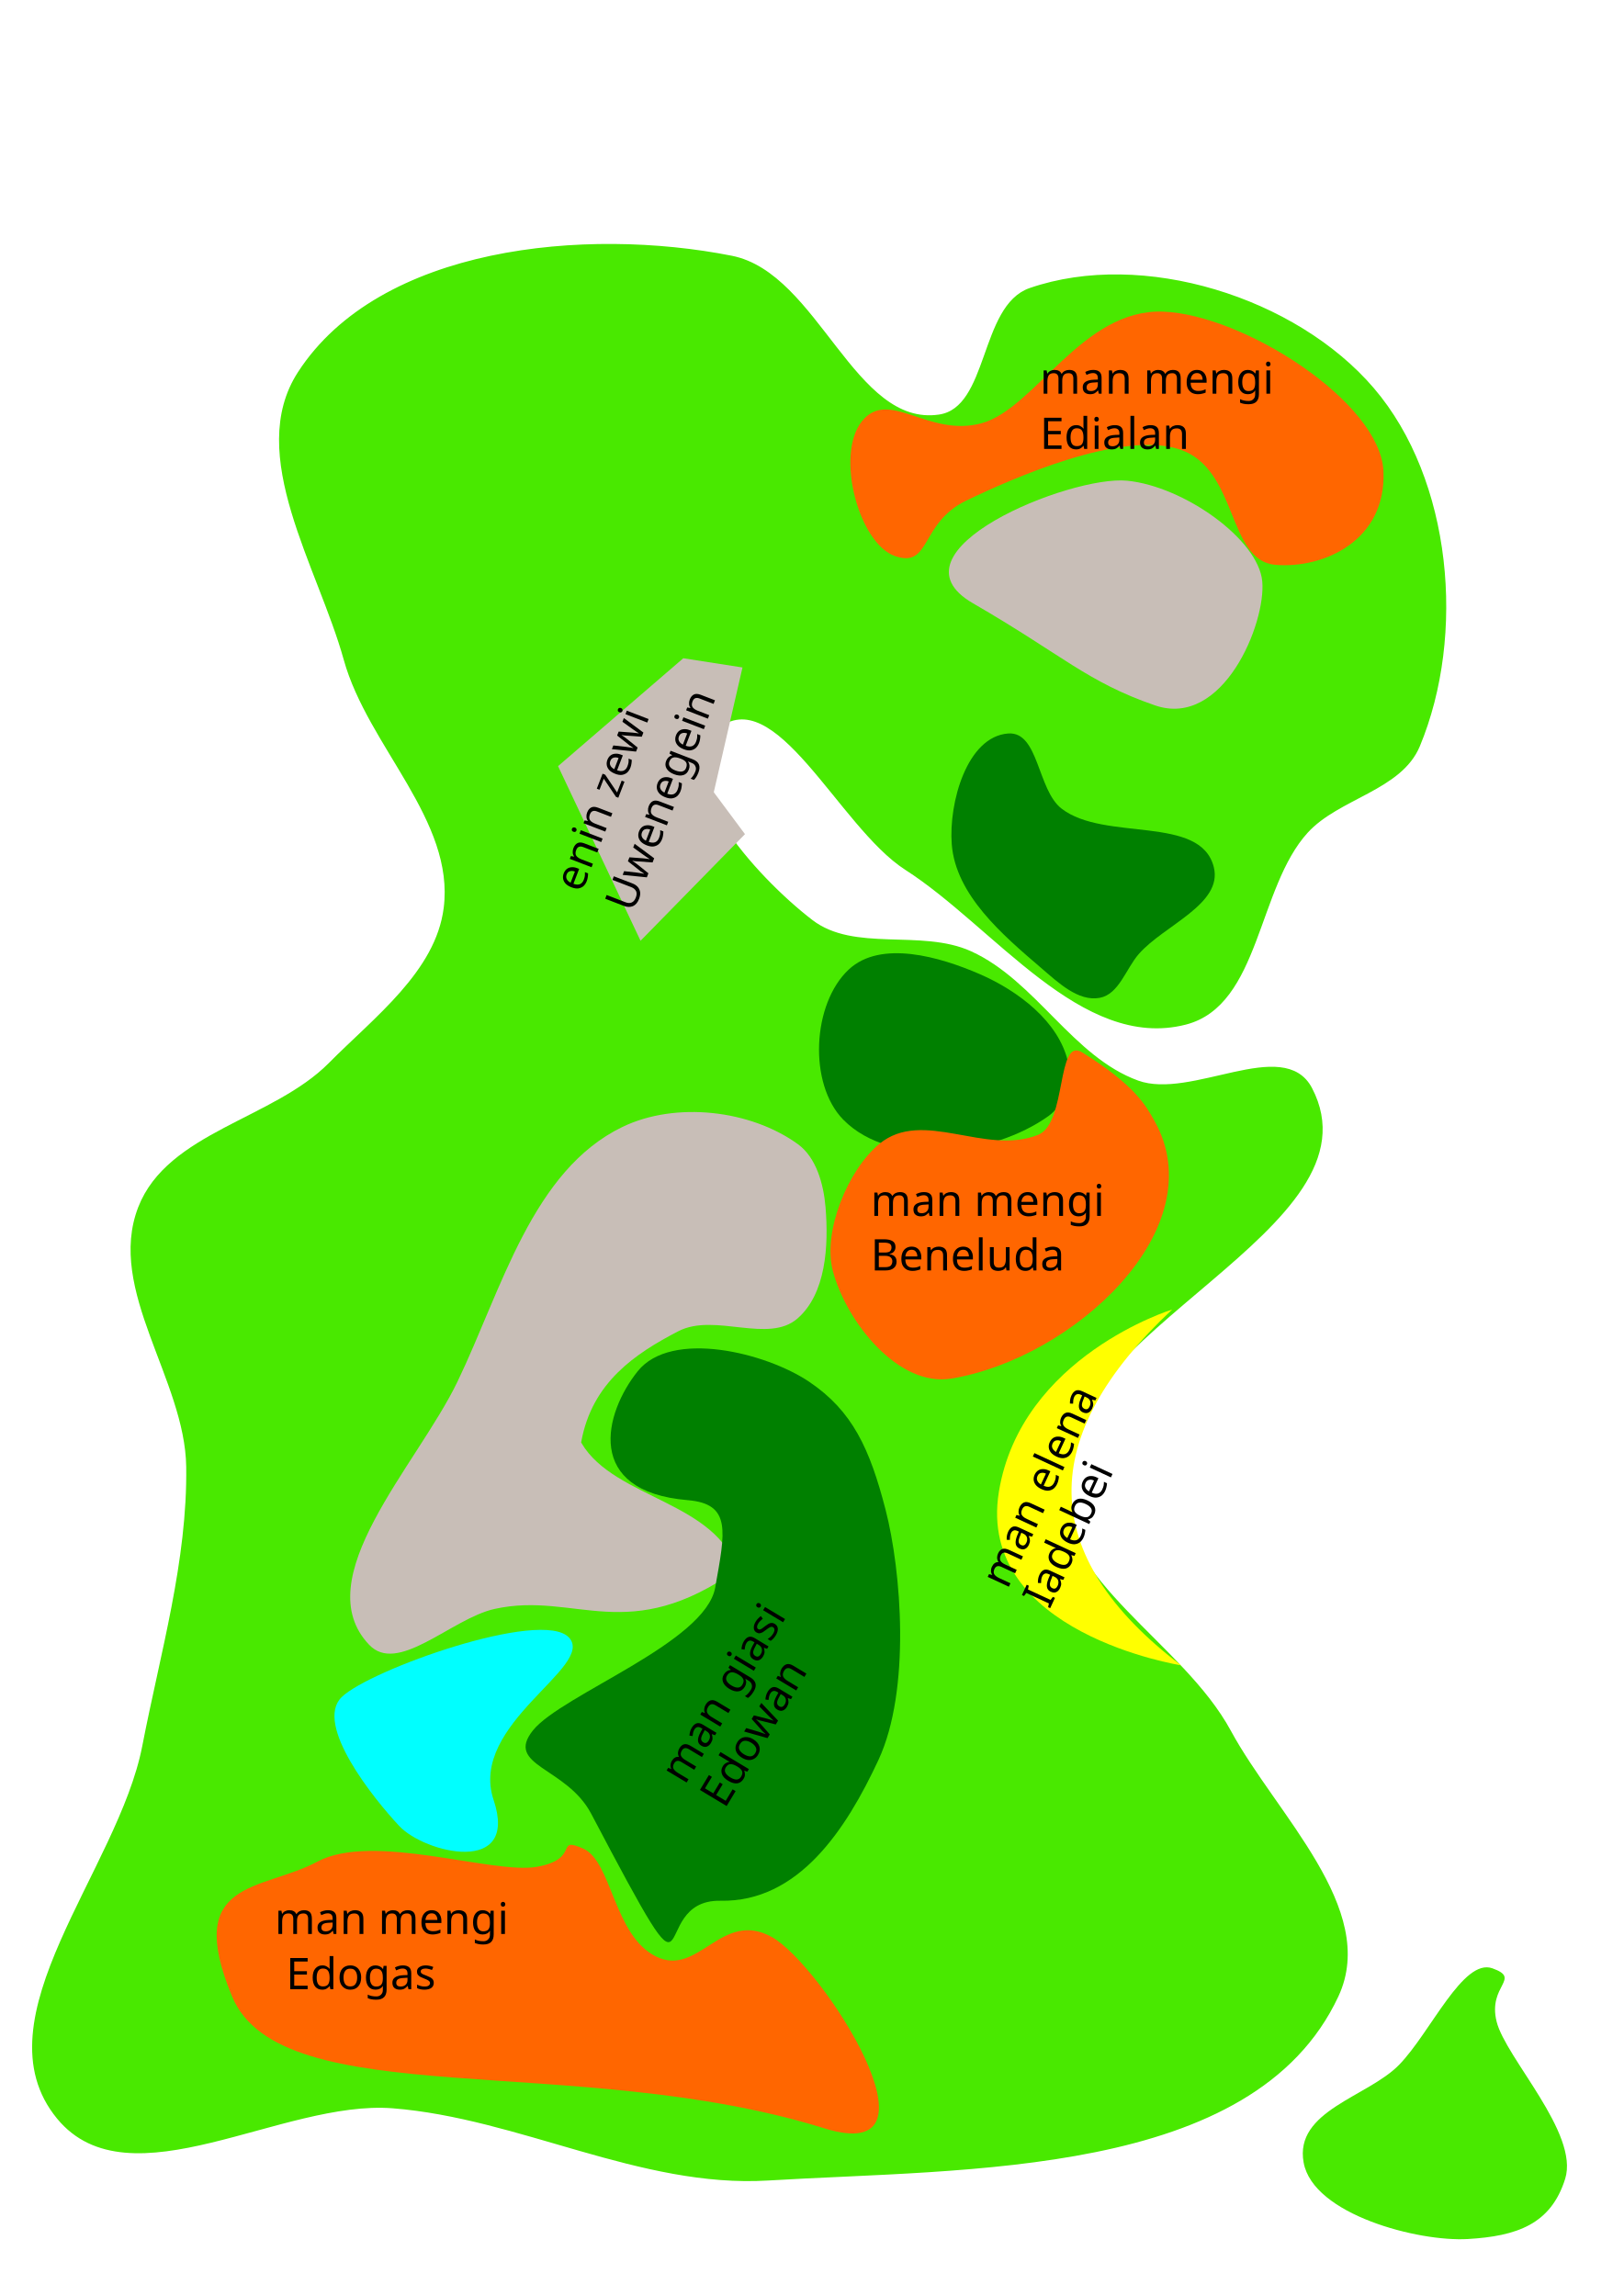
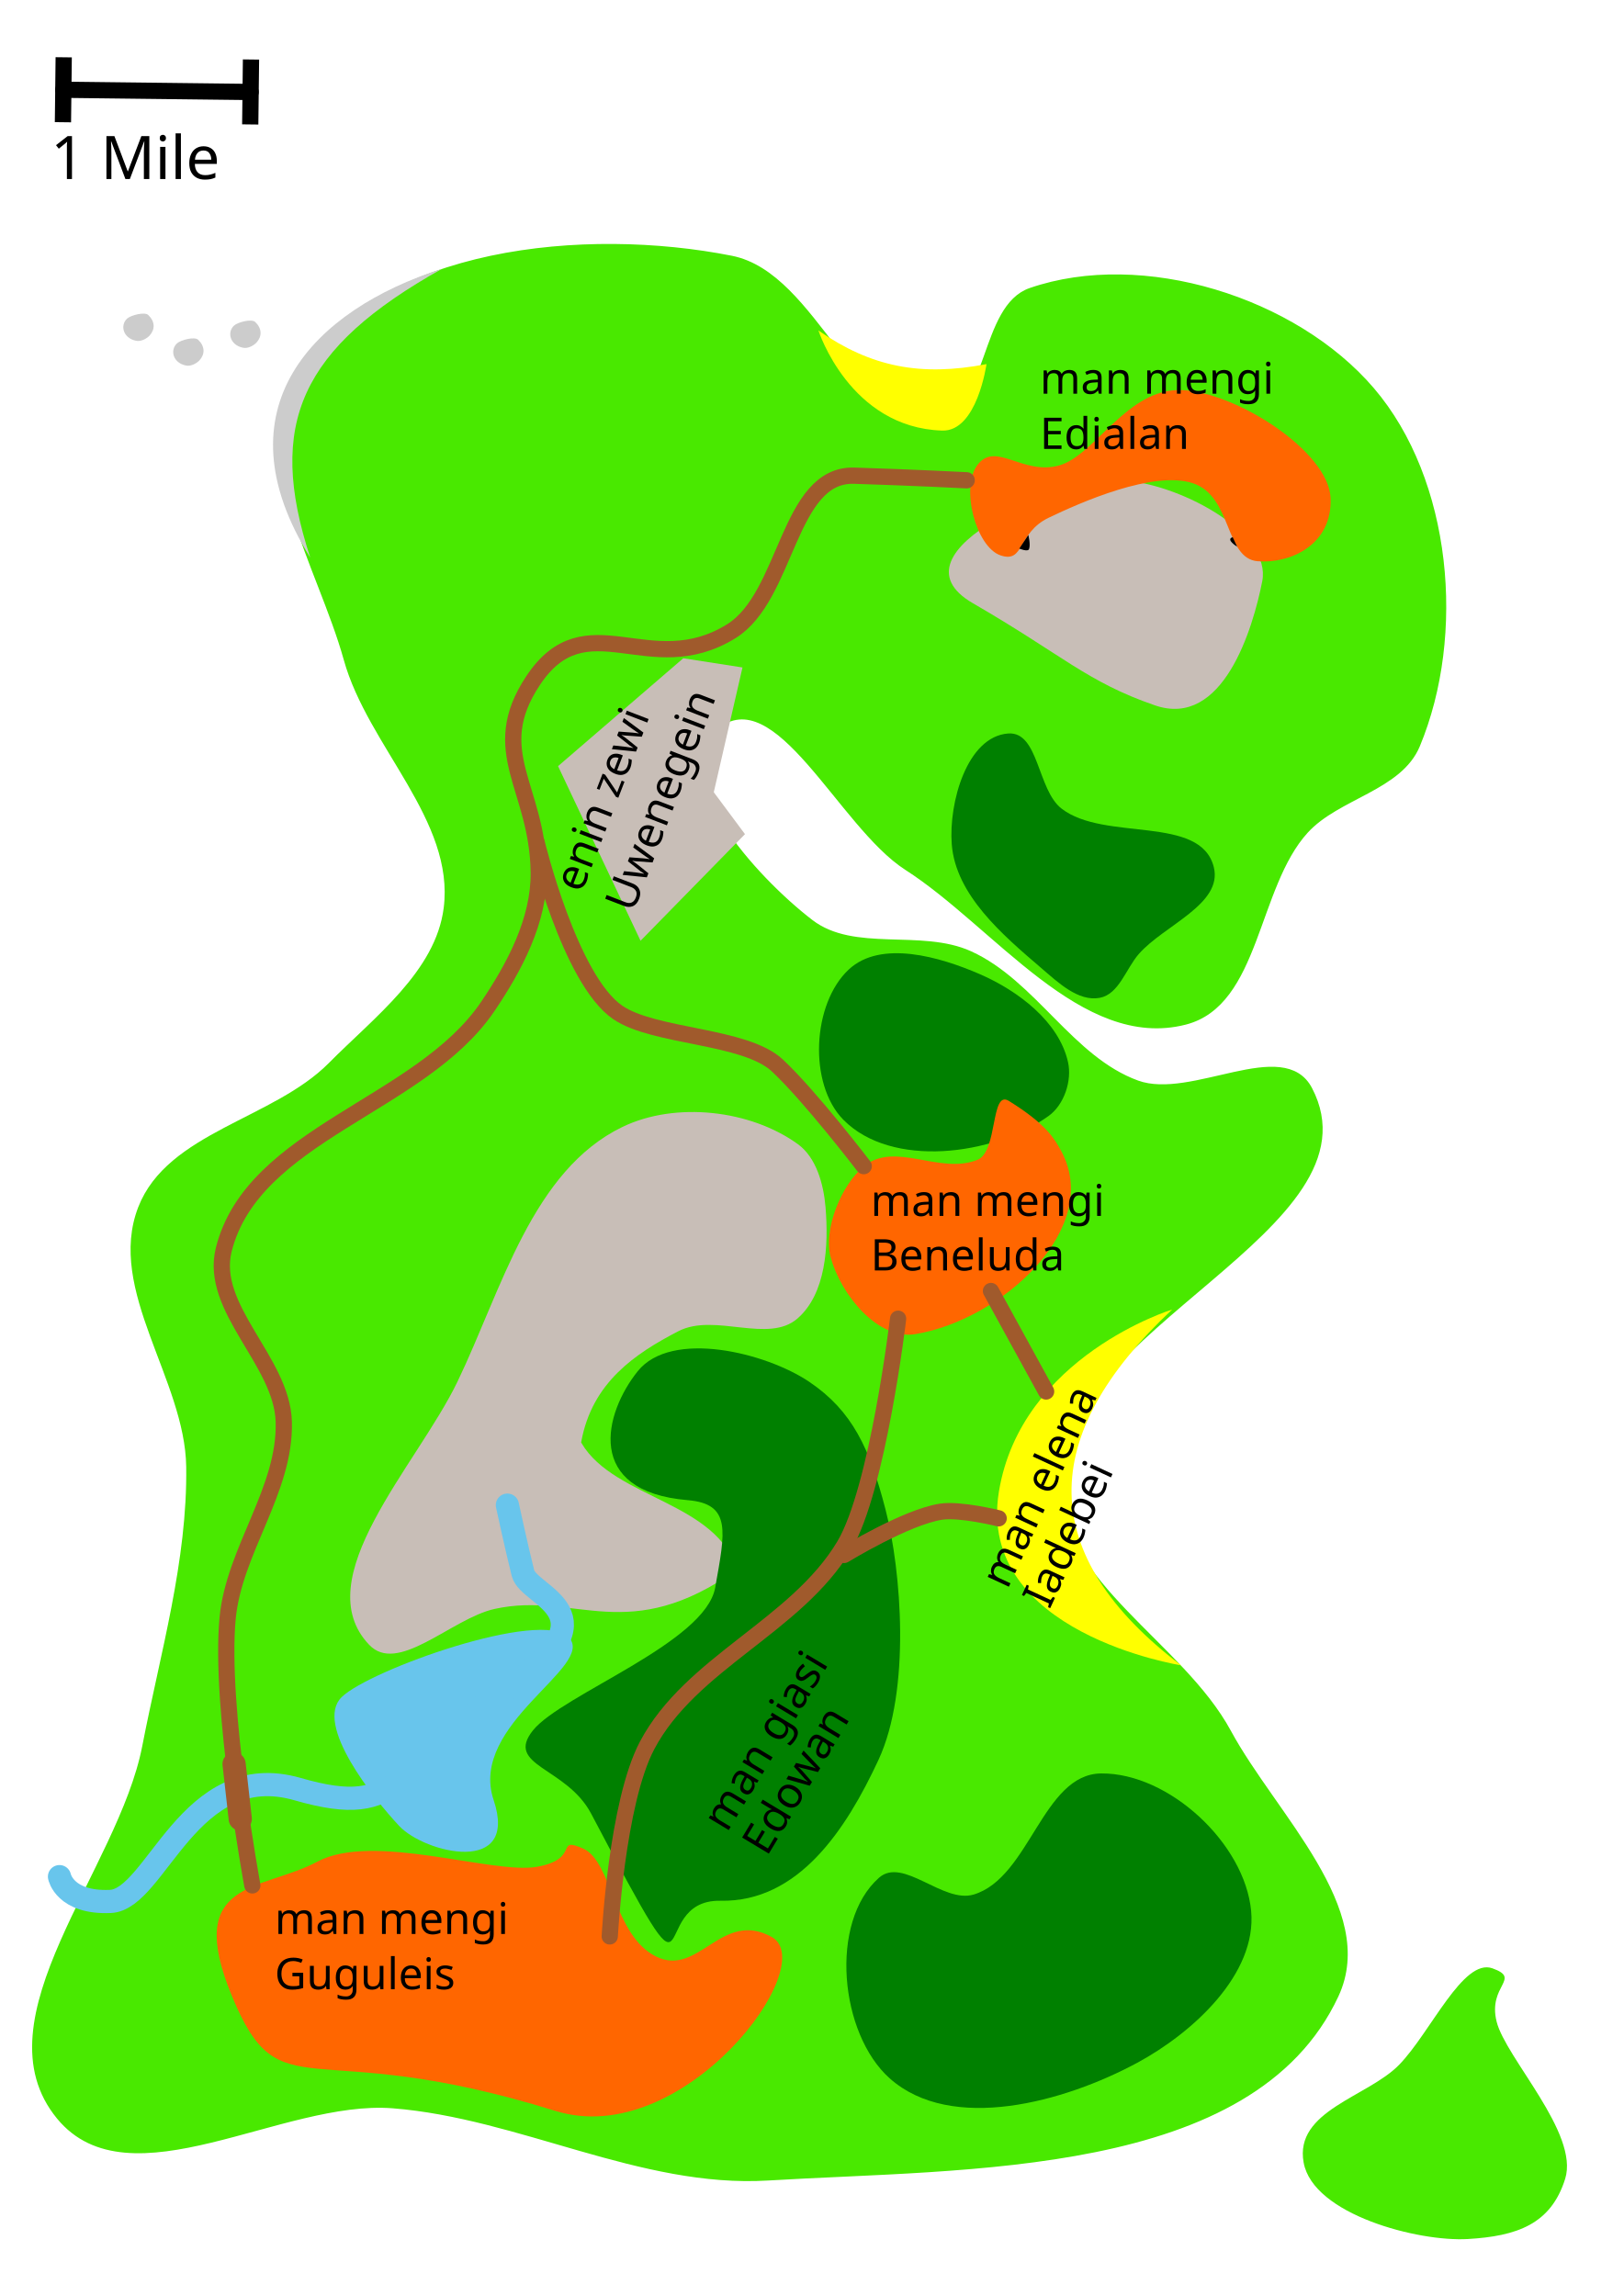
<svg xmlns="http://www.w3.org/2000/svg" width="210mm" height="297mm" viewBox="0 0 210 297" version="1.1" id="svg1">
-   <defs id="defs1" />
+   <defs id="defs1">
+     <marker style="overflow:visible" id="Stop" refX="0" refY="0" orient="auto" markerWidth="1" markerHeight="0.5" viewBox="0 0 1 1" preserveAspectRatio="none">
+       <path style="fill:none;stroke:context-stroke;stroke-width:1" d="M 0,4 V -4" id="path24" />
+     </marker>
+   </defs>
  <g id="layer1">
    <path style="fill:#49e900;stroke:#49e900;stroke-width:0.5;stroke-linecap:square;paint-order:fill markers stroke" d="M 38.747,48.271 C 49.227,32.097 75.696,29.583 94.601,33.328 c 11.064,2.192 15.729,22.204 26.886,20.545 6.65,-0.989 5.415,-14.185 11.77,-16.378 14.517,-5.009 34.255,1.202 44.237,12.872 10.063,11.765 11.852,31.772 5.909,46.067 -2.332,5.609 -10.355,6.616 -14.45,11.102 -6.583,7.213 -6.196,22.342 -15.657,24.763 -13.317,3.407 -24.502,-12.564 -36.071,-19.988 -8.585,-5.51 -16.809,-24.7 -24.634,-18.156 -7.139,5.97 4.943,19.385 12.325,25.051 5.549,4.258 14.217,1.181 20.583,4.078 8.294,3.775 13.055,13.622 21.621,16.731 7.006,2.542 18.89,-5.764 22.344,0.841 9.371,17.92 -33.083,30.874 -32.712,51.093 0.238,13.006 16.036,20.635 22.231,32.073 5.848,10.796 19.082,22.985 13.893,34.113 -10.885,23.344 -47.844,22.117 -73.554,23.677 -16.438,0.997 -32.097,-8.048 -48.514,-9.342 -14.374,-1.133 -34.072,12.559 -43.233,1.425 -10.431,-12.676 7.948,-31.872 11.07,-47.988 2.322,-11.985 5.858,-23.973 5.689,-36.18 -0.157,-11.352 -10.331,-22.904 -6.221,-33.487 3.716,-9.57 17.363,-11.255 24.587,-18.549 5.891,-5.948 13.867,-11.89 14.931,-20.194 C 59.102,106.019 47.793,96.431 44.7,85.281 41.36,73.24 31.952,58.757 38.747,48.271 Z" id="path1" />
    <path style="fill:#c8beb7;stroke:#49e900;stroke-width:0.5;stroke-linecap:square;paint-order:fill markers stroke" d="m 80.432,145.533 c 6.92,-3.328 16.702,-2.238 22.917,2.275 2.457,1.784 3.421,5.316 3.671,8.346 0.414,5.002 0.07,11.301 -3.715,14.591 -3.918,3.406 -10.866,-0.709 -15.471,1.684 -5.557,2.887 -11.028,6.543 -12.412,14.118 4.206,7.138 17.565,7.458 20.19,16.599 -14.358,10.223 -21.156,2.924 -31.574,5.218 -5.568,1.226 -12.561,8.701 -16.486,4.559 -8.29,-8.747 6.176,-23.468 11.403,-34.334 5.697,-11.844 9.645,-27.368 21.476,-33.057 z" id="path2" />
-     <path style="fill:#c8beb7;stroke:none;stroke-width:0.5;stroke-linecap:square;paint-order:fill markers stroke" d="m 125.83,78.033 c -11.635,-6.727 12.606,-16.58 19.948,-15.851 7.343,0.729 16.968,7.576 17.473,13.008 0.505,5.431 -5.073,19.084 -13.872,16.054 -8.799,-3.03 -11.914,-6.484 -23.55,-13.211 z" id="path3" />
+     <path style="fill:#c8beb7;stroke:none;stroke-width:0.5;stroke-linecap:square;paint-order:fill markers stroke" d="m 125.83,78.033 c -11.635,-6.727 12.588,-16.573 19.948,-15.851 7.361,0.722 18.679,6.873 17.473,13.008 -1.206,6.135 -5.073,19.084 -13.872,16.054 -8.799,-3.03 -11.914,-6.484 -23.55,-13.211 z" id="path3" />
    <path style="fill:#008000;stroke:none;stroke-width:0.5;stroke-linecap:square;paint-order:fill markers stroke" d="m 68.933,223.83 c -3.706,4.624 4.336,4.724 7.528,10.787 15.324,29.11 6.646,11.062 16.726,11.255 10.08,0.192 16.229,-9.188 20.43,-18.218 4.201,-9.029 2.962,-24.452 0.917,-32.365 -2.045,-7.914 -4.281,-12.771 -9.877,-16.547 -5.596,-3.776 -17.827,-6.793 -22.177,-1.368 -4.35,5.426 -6.955,15.558 6.458,16.678 5.719,0.478 4.844,4.07 3.561,11.309 -1.269,7.161 -19.859,13.846 -23.566,18.47 z" id="path4" />
-     <path style="fill:#00ffff;stroke:none;stroke-width:0.5;stroke-linecap:square;paint-order:fill markers stroke" d="m 44.178,219.54 c -3.575,3.525 4.153,13.135 7.458,16.663 3.304,3.528 15.514,6.493 12.207,-3.362 -3.308,-9.856 13.271,-17.274 9.734,-21.028 -3.537,-3.753 -25.823,4.202 -29.399,7.727 z" id="path5" />
-     <path style="fill:#ff6600;fill-opacity:1;stroke:none;stroke-width:0.5;stroke-linecap:square;paint-order:fill markers stroke" d="m 41.057,240.81 c 7.205,-3.854 22.665,1.685 28.381,0.672 5.715,-1.013 2.263,-4.003 5.992,-2.355 3.729,1.648 3.925,11.256 9.426,13.961 5.501,2.706 8.468,-6.115 14.949,-2.532 6.48,3.582 23.372,29.907 6.799,24.752 -32.191,-10.013 -70.259,-1.807 -76.591,-17.063 -6.332,-15.256 3.84,-13.58 11.045,-17.434 z" id="path6" />
+     <path style="fill:#68c5ec;stroke:none;stroke-width:0.5;stroke-linecap:square;paint-order:fill markers stroke;fill-opacity:1" d="m 44.178,219.54 c -3.575,3.525 4.153,13.135 7.458,16.663 3.304,3.528 15.514,6.493 12.207,-3.362 -3.308,-9.856 13.271,-17.274 9.734,-21.028 -3.537,-3.753 -25.823,4.202 -29.399,7.727 z" id="path5" />
+     <path style="fill:#ff6600;fill-opacity:1;stroke:none;stroke-width:0.5;stroke-linecap:square;paint-order:fill markers stroke" d="m 41.057,240.81 c 7.205,-3.854 22.665,1.685 28.381,0.672 5.715,-1.013 2.263,-4.003 5.992,-2.355 3.729,1.648 3.925,11.256 9.426,13.961 5.501,2.706 8.468,-6.115 14.949,-2.532 6.48,3.582 -11.419,27.653 -27.992,22.497 -32.191,-10.013 -35.467,0.447 -41.799,-14.809 -6.332,-15.256 3.84,-13.58 11.045,-17.434 z" id="path6" />
    <text xml:space="preserve" style="font-size:5.644px;line-height:1.25;font-family:DugiBialan;-inkscape-font-specification:DugiBialan;text-decoration-color:#000000;fill:#000000;stroke-width:0.265;-inkscape-stroke:none;stop-color:#000000" x="35.522" y="250.172" id="text6">
      <tspan id="tspan6" style="font-size:5.644px;stroke-width:0.265" x="35.522" y="250.172">man mengi</tspan>
-       <tspan style="font-size:5.644px;stroke-width:0.265" x="35.522" y="257.313" id="tspan7"> Edogas</tspan>
+       <tspan style="font-size:5.644px;stroke-width:0.265" x="35.522" y="257.313" id="tspan7">Guguleis</tspan>
    </text>
-     <text xml:space="preserve" style="font-size:5.644px;line-height:1.05;font-family:DugiBialan;-inkscape-font-specification:DugiBialan;text-decoration-color:#000000;fill:#000000;stroke-width:0.265;-inkscape-stroke:none;stop-color:#000000" x="-152.203" y="195.012" id="text8" transform="rotate(-58.94517)">
-       <tspan id="tspan8" style="font-size:5.644px;line-height:1.05;stroke-width:0.265" x="-152.203" y="195.012">man giasi</tspan>
-       <tspan style="font-size:5.644px;line-height:1.05;stroke-width:0.265" x="-152.203" y="201.024" id="tspan9">Edowan</tspan>
+     <text xml:space="preserve" style="font-size:5.644px;line-height:1.05;font-family:DugiBialan;-inkscape-font-specification:DugiBialan;text-decoration-color:#000000;fill:#000000;stroke-width:0.265;-inkscape-stroke:none;stop-color:#000000" x="-154.661" y="202.861" id="text8" transform="rotate(-58.94517)">
+       <tspan id="tspan8" style="font-size:5.644px;line-height:1.05;stroke-width:0.265" x="-154.661" y="202.861">man giasi</tspan>
+       <tspan style="font-size:5.644px;line-height:1.05;stroke-width:0.265" x="-154.661" y="208.873" id="tspan9">Edowan</tspan>
    </text>
    <path style="fill:#ffff00;fill-opacity:1;stroke:none;stroke-width:0.5;stroke-linecap:square;paint-order:fill markers stroke" d="m 151.599,169.395 c -17.48,16.385 -17.6,31.755 1.153,46.022 0,0 -26.532,-4.176 -23.564,-22.435 2.855,-17.557 22.411,-23.587 22.411,-23.587 z" id="path9" />
    <text xml:space="preserve" style="font-size:5.644px;line-height:1.05;font-family:DugiBialan;-inkscape-font-specification:DugiBialan;text-decoration-color:#000000;fill:#000000;stroke-width:0.265;-inkscape-stroke:none;stop-color:#000000" x="-131.701" y="204.784" id="text10" transform="rotate(-65.09487)">
      <tspan id="tspan10" style="font-size:5.644px;line-height:1.05;stroke-width:0.265" x="-131.701" y="204.784">man elena</tspan>
      <tspan style="font-size:5.644px;line-height:1.05;stroke-width:0.265" x="-131.701" y="210.796" id="tspan11">Iadebei</tspan>
    </text>
    <path style="fill:#c8beb7;fill-opacity:1;stroke:none;stroke-width:0.5;stroke-linecap:square;paint-order:fill markers stroke" d="M 92.317,102.479 96.029,86.341 88.372,85.148 72.176,99.104 82.844,121.694 96.351,107.901 Z" id="path11" />
    <text xml:space="preserve" style="font-size:5.644px;line-height:1.25;font-family:DugiBialan;-inkscape-font-specification:DugiBialan;text-decoration-color:#000000;fill:#000000;stroke-width:0.265;-inkscape-stroke:none;stop-color:#000000" x="-80.899" y="111.684" id="text12" transform="rotate(-68.95813)">
      <tspan id="tspan12" style="font-size:5.644px;stroke-width:0.265" x="-80.899" y="111.684">enin zewi</tspan>
      <tspan style="font-size:5.644px;stroke-width:0.265" x="-80.899" y="118.825" id="tspan13">Uwenegein</tspan>
    </text>
-     <path style="fill:#ff6600;fill-opacity:1;stroke:none;stroke-width:0.5;stroke-linecap:square;paint-order:fill markers stroke" d="m 111.465,54.509 c -3.472,4.362 -0.373,15.806 4.292,17.423 4.666,1.618 3.197,-4.284 9.218,-7.18 6.021,-2.896 20.071,-9.128 27.625,-6.608 7.555,2.52 6.077,14.403 12.366,14.921 6.289,0.518 14.354,-3.173 13.961,-12.11 -0.392,-8.937 -18.053,-20.25 -28.502,-20.643 -10.449,-0.393 -16.541,12.532 -23.459,14.433 -6.918,1.901 -12.031,-4.598 -15.503,-0.236 z" id="path13" />
+     <path style="fill:#ff6600;fill-opacity:1;stroke:none;stroke-width:0.5;stroke-linecap:square;paint-order:fill markers stroke" d="m 126.482,60.055 c -2.347,2.949 -0.252,10.685 2.902,11.778 3.154,1.094 2.161,-2.896 6.232,-4.854 4.071,-1.958 13.568,-6.171 18.675,-4.467 5.107,1.704 4.108,9.737 8.36,10.086 4.251,0.35 9.703,-2.145 9.438,-8.186 -0.265,-6.042 -12.204,-13.689 -19.267,-13.955 -7.063,-0.266 -11.182,8.471 -15.858,9.757 -4.677,1.285 -8.133,-3.108 -10.48,-0.159 z" id="path13" />
    <text xml:space="preserve" style="font-size:5.644px;line-height:1.25;font-family:DugiBialan;-inkscape-font-specification:DugiBialan;text-decoration-color:#000000;fill:#000000;stroke-width:0.265;-inkscape-stroke:none;stop-color:#000000" x="134.493" y="50.928" id="text14">
      <tspan id="tspan14" style="font-size:5.644px;stroke-width:0.265" x="134.493" y="50.928">man mengi </tspan>
      <tspan style="font-size:5.644px;stroke-width:0.265" x="134.493" y="58.069" id="tspan15">Edialan</tspan>
    </text>
    <path style="fill:#008000;fill-opacity:1;stroke:none;stroke-width:0.5;stroke-linecap:square;paint-order:fill markers stroke" d="m 109.786,125.399 c 4.144,-3.85 11.772,-1.635 16.959,0.622 4.914,2.138 10.209,6.125 11.383,11.353 0.542,2.412 -0.497,5.539 -2.506,6.98 -7.193,5.159 -20.351,6.803 -26.553,0.486 -4.543,-4.628 -4.034,-15.027 0.717,-19.441 z" id="path15" />
    <path style="fill:#008000;fill-opacity:1;stroke:none;stroke-width:0.5;stroke-linecap:square;paint-order:fill markers stroke" d="m 123.094,109.211 c 0.507,6.559 6.561,11.718 11.558,15.997 2.155,1.846 4.795,4.391 7.584,3.866 2.491,-0.469 3.386,-3.773 5.057,-5.679 3.26,-3.719 10.895,-6.437 9.691,-11.233 -1.713,-6.822 -14.141,-3.256 -19.696,-7.57 -3.135,-2.434 -2.933,-10 -6.891,-9.711 -5.347,0.391 -7.715,8.984 -7.302,14.329 z" id="path16" />
    <path style="fill:#49e900;fill-opacity:1;stroke-width:0.5;stroke-linecap:square;paint-order:fill markers stroke" d="m 168.605,279.744 c -1.231,-6.739 8.291,-8.475 12.361,-12.663 4.07,-4.188 8.256,-13.837 12.061,-12.467 3.804,1.37 -0.637,2.189 0.536,6.894 1.173,4.705 10.706,14.448 8.866,20.334 -1.84,5.885 -6.243,7.415 -12.603,7.789 -6.36,0.374 -19.988,-3.147 -21.22,-9.887 z" id="path7" />
-     <path style="opacity:1;fill:#ff6600;fill-opacity:1;stroke:none;stroke-width:4;stroke-linecap:round;stroke-linejoin:round" d="m 107.721,164.427 c -1.365,-5.088 1.944,-13.102 6.006,-16.455 5.63,-4.646 13.665,1.574 20.543,-1.178 3.74,-1.496 2.346,-12.738 5.681,-10.667 6.921,4.298 8.285,6.962 9.342,8.83 7.883,13.943 -10.47,30.781 -26.276,33.373 -6.8,1.115 -13.512,-7.249 -15.297,-13.904 z" id="path8" />
+     <path style="opacity:1;fill:#ff6600;fill-opacity:1;stroke:none;stroke-width:4;stroke-linecap:round;stroke-linejoin:round" d="m 107.433,162.638 c -0.976,-3.637 1.389,-9.367 4.294,-11.764 4.025,-3.321 9.769,1.126 14.687,-0.842 2.674,-1.07 1.677,-9.107 4.062,-7.626 4.948,3.073 5.923,4.977 6.679,6.313 5.636,9.968 -7.485,22.006 -18.785,23.859 -4.861,0.797 -9.66,-5.182 -10.936,-9.941 z" id="path8" />
    <text xml:space="preserve" style="font-size:5.644px;line-height:1.25;font-family:Hack;-inkscape-font-specification:Hack;text-decoration-color:#000000;fill:#000000;stroke-width:0.265;-inkscape-stroke:none;stop-color:#000000" x="112.599" y="157.28" id="text16">
      <tspan id="tspan16" style="font-size:5.644px;stroke-width:0.265" x="112.599" y="157.28">man mengi</tspan>
      <tspan style="font-size:5.644px;stroke-width:0.265" x="112.599" y="164.335" id="tspan17">Beneluda</tspan>
    </text>
+     <path style="opacity:1;fill:none;stroke:#68c5ec;stroke-width:3;stroke-linecap:round;stroke-linejoin:round;stroke-dasharray:none;stroke-opacity:1" d="m 65.622,194.698 c 0,0 1.223,5.652 2.012,8.785 0.789,3.133 12.42,5.161 -2.34,15.156 -14.76,9.996 -12.763,16.847 -26.803,12.794 -14.04,-4.053 -18.285,14.267 -24.206,14.527 -5.921,0.26 -6.591,-3.207 -6.591,-3.207" id="path10" />
+     <path style="opacity:1;fill:#784421;fill-opacity:1;stroke:#a05a2c;stroke-width:3;stroke-linecap:round;stroke-linejoin:round;stroke-dasharray:none;stroke-opacity:1" d="m 30.274,228.18 0.801,7.112" id="path12" />
+     <path style="opacity:1;fill:none;fill-opacity:1;stroke:#a05a2c;stroke-width:2.1;stroke-linecap:round;stroke-linejoin:round;stroke-dasharray:none;stroke-opacity:1" d="m 32.637,243.888 c 0,0 -4.272,-23.032 -3.199,-34.546 0.818,-8.778 7.517,-16.618 7.265,-25.43 -0.225,-7.857 -9.673,-14.641 -7.763,-22.265 3.76,-15.006 25.465,-18.63 34.137,-31.44 3.468,-5.123 6.674,-11.16 6.602,-17.347 -0.128,-11.038 -6.84,-15.594 -0.747,-24.799 6.882,-10.397 15.056,0.16 25.653,-6.41 7.289,-4.519 7.312,-20.385 15.884,-20.118 7.813,0.243 14.559,0.595 14.559,0.595" id="path14" />
+     <path style="opacity:1;fill:none;fill-opacity:1;stroke:#a05a2c;stroke-width:2.1;stroke-linecap:round;stroke-linejoin:round;stroke-dasharray:none;stroke-opacity:1" d="m 78.862,250.488 c 0,0 0.909,-17.283 4.826,-24.702 5.653,-10.706 19.3,-15.461 25.508,-25.855 4.336,-7.26 6.96,-29.352 6.96,-29.352" id="path17" />
+     <path style="opacity:1;fill:none;fill-opacity:1;stroke:#a05a2c;stroke-width:2.1;stroke-linecap:round;stroke-linejoin:round;stroke-dasharray:none;stroke-opacity:1" d="m 135.299,179.998 -7.135,-13" id="path18" />
+     <path style="opacity:1;fill:none;fill-opacity:1;stroke:#a05a2c;stroke-width:2.1;stroke-linecap:round;stroke-linejoin:round;stroke-dasharray:none;stroke-opacity:1" d="m 111.712,150.85 c 0,0 -6.935,-9.07 -11.175,-13.028 -4.197,-3.917 -15.874,-3.62 -20.622,-6.846 -6.221,-4.226 -10.513,-22.011 -10.513,-22.011" id="path19" />
+     <path style="fill:#000000;stroke:none;stroke-width:2.1;stroke-linecap:round;stroke-linejoin:round" d="m 159.432,69.488 c -0.978,0.287 0.577,1.233 0.577,1.233 z" id="path20" />
+     <path style="fill:#008000;fill-opacity:1;stroke:none;stroke-width:2.1;stroke-linecap:round;stroke-linejoin:round" d="m 125.928,245.069 c 7.263,-2.182 8.915,-15.603 16.498,-15.665 8.776,-0.073 18.586,9.072 19.391,17.811 0.75,8.144 -7.537,15.736 -14.735,19.619 -9.409,5.076 -24.025,9.123 -32.011,2.014 -6.471,-5.761 -7.873,-20.215 -1.383,-25.955 3.104,-2.745 8.271,3.368 12.239,2.176 z" id="path21" />
+     <path style="fill:none;fill-opacity:1;stroke:#a05a2c;stroke-width:2.1;stroke-linecap:round;stroke-linejoin:round;stroke-opacity:1" d="m 109.173,201.141 c 0,0 8.005,-4.898 12.524,-5.594 2.475,-0.381 7.464,0.857 7.464,0.857" id="path22" />
+     <path style="fill:#000000;fill-opacity:1;stroke:#000000;stroke-width:2.1;stroke-linecap:round;stroke-linejoin:round;stroke-opacity:1;marker-start:url(#Stop);marker-end:url(#Stop)" d="M 32.413,11.897 8.19,11.611" id="path23" />
+     <path style="fill:#000000;fill-opacity:1;stroke:none;stroke-width:2.1;stroke-linecap:round;stroke-linejoin:round;stroke-opacity:1" d="m 131.828,70.962 1.17,-1.76 c 0,0 0.319,1.248 0.091,1.827 -0.157,0.397 -1.261,-0.068 -1.261,-0.068 z" id="path25" />
+     <text xml:space="preserve" style="font-size:7.761px;line-height:1.25;font-family:Hack;-inkscape-font-specification:Hack;text-decoration-color:#000000;fill:#000000;stroke-width:0.265;-inkscape-stroke:none;stop-color:#000000" x="6.559" y="23.157" id="text25">
+       <tspan id="tspan25" style="stroke-width:0.265" x="6.559" y="23.157">1 Mile</tspan>
+     </text>
+     <path style="fill:#ffff00;fill-opacity:1;stroke:none;stroke-width:2.1;stroke-linecap:round;stroke-linejoin:round;stroke-opacity:1" d="m 105.852,42.751 c 6.818,4.735 13.231,5.983 21.734,4.35 0,0 -1.208,8.742 -5.732,8.598 -11.974,-0.383 -16.002,-12.947 -16.002,-12.947 z" id="path26" />
+     <path style="fill:#cccccc;fill-opacity:1;stroke:none;stroke-width:2.1;stroke-linecap:round;stroke-linejoin:round;stroke-opacity:1" d="M 57.17,34.767 C 38.873,45.018 34.443,54.808 40.127,72.128 28.06,52.817 40.526,40.084 57.17,34.767 Z" id="path27" />
+     <path style="fill:#cccccc;fill-opacity:1;stroke:none;stroke-width:2.1;stroke-linecap:round;stroke-linejoin:round;stroke-opacity:1" d="m 30.266,42.117 c 0.479,-0.442 2.275,-0.914 2.741,-0.468 0.89,0.851 0.899,1.862 0.17,2.66 -0.313,0.342 -1.063,0.81 -1.733,0.676 -1.723,-0.346 -2.097,-2.02 -1.178,-2.868 z" id="path28" />
+     <path style="fill:#cccccc;fill-opacity:1;stroke:none;stroke-width:2.1;stroke-linecap:round;stroke-linejoin:round;stroke-opacity:1" d="m 22.888,44.42 c 0.479,-0.442 2.275,-0.914 2.741,-0.468 0.89,0.851 0.899,1.862 0.17,2.66 -0.313,0.342 -1.063,0.81 -1.733,0.676 -1.723,-0.346 -2.097,-2.02 -1.178,-2.868 z" id="path28-3" />
+     <path style="fill:#cccccc;fill-opacity:1;stroke:none;stroke-width:2.1;stroke-linecap:round;stroke-linejoin:round;stroke-opacity:1" d="m 16.435,41.217 c 0.479,-0.442 2.275,-0.914 2.741,-0.468 0.89,0.851 0.899,1.862 0.17,2.66 -0.313,0.342 -1.063,0.81 -1.733,0.676 -1.723,-0.346 -2.097,-2.02 -1.178,-2.868 z" id="path28-1" />
  </g>
</svg>
